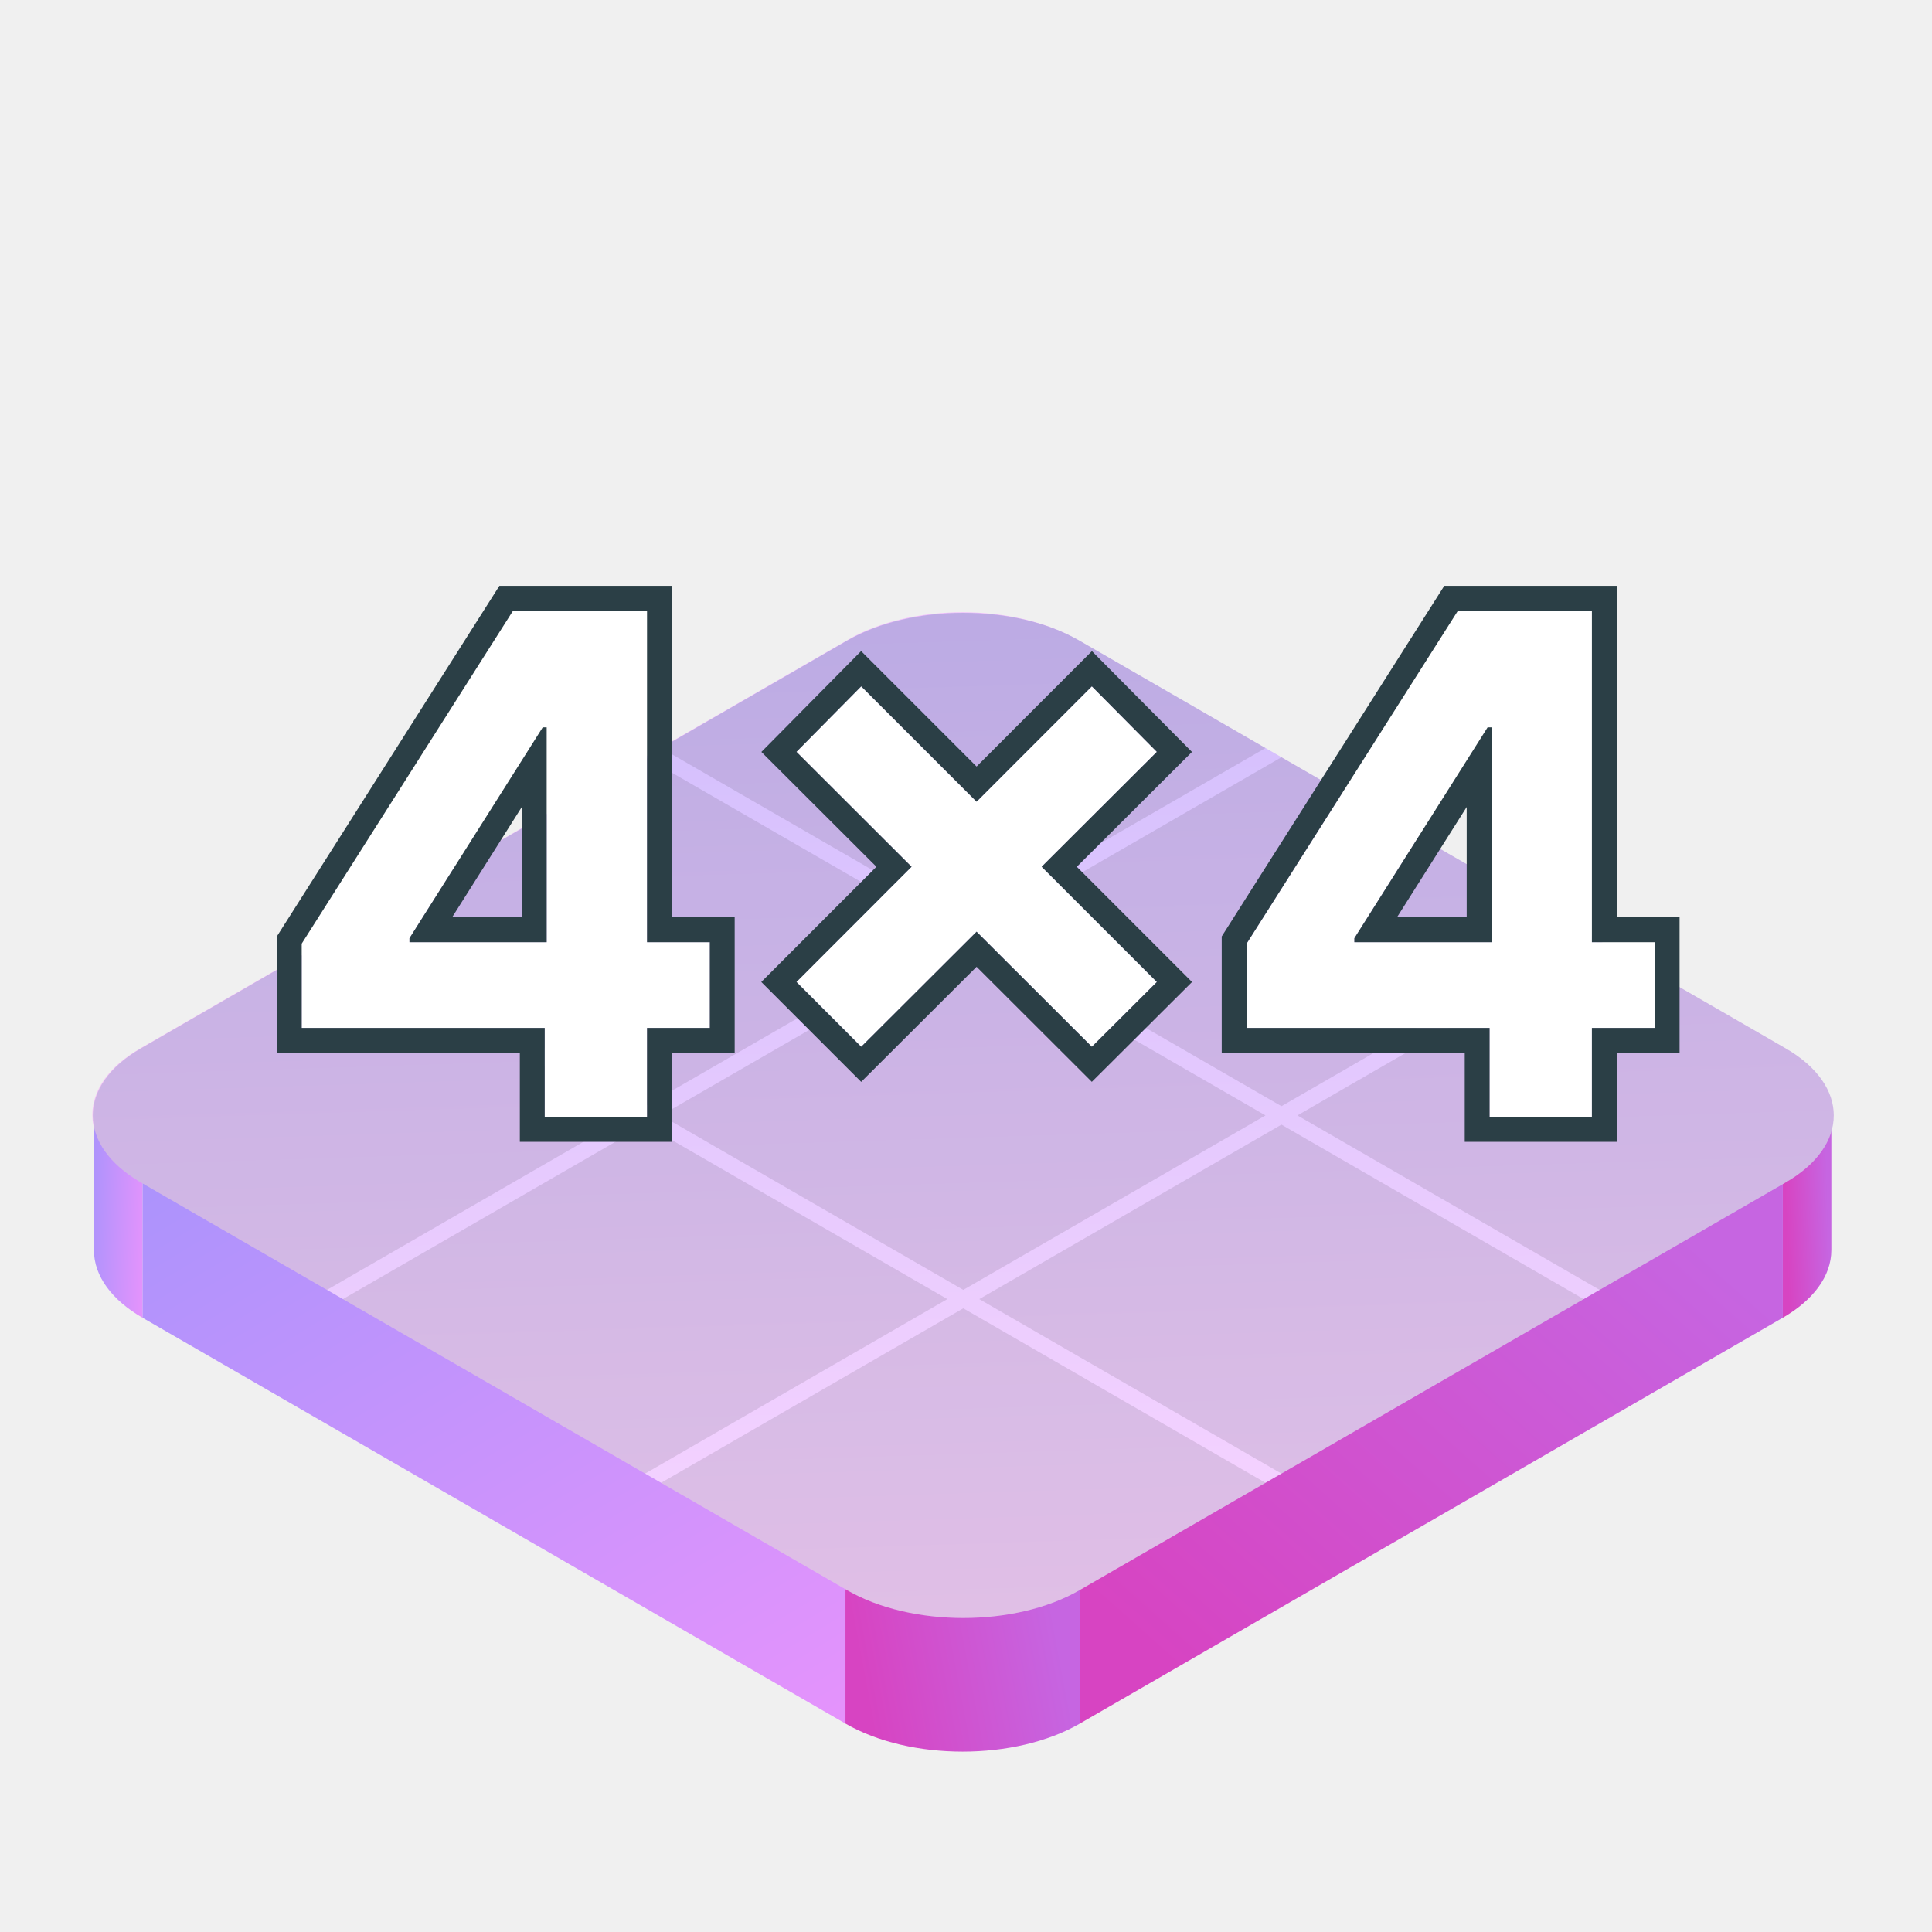
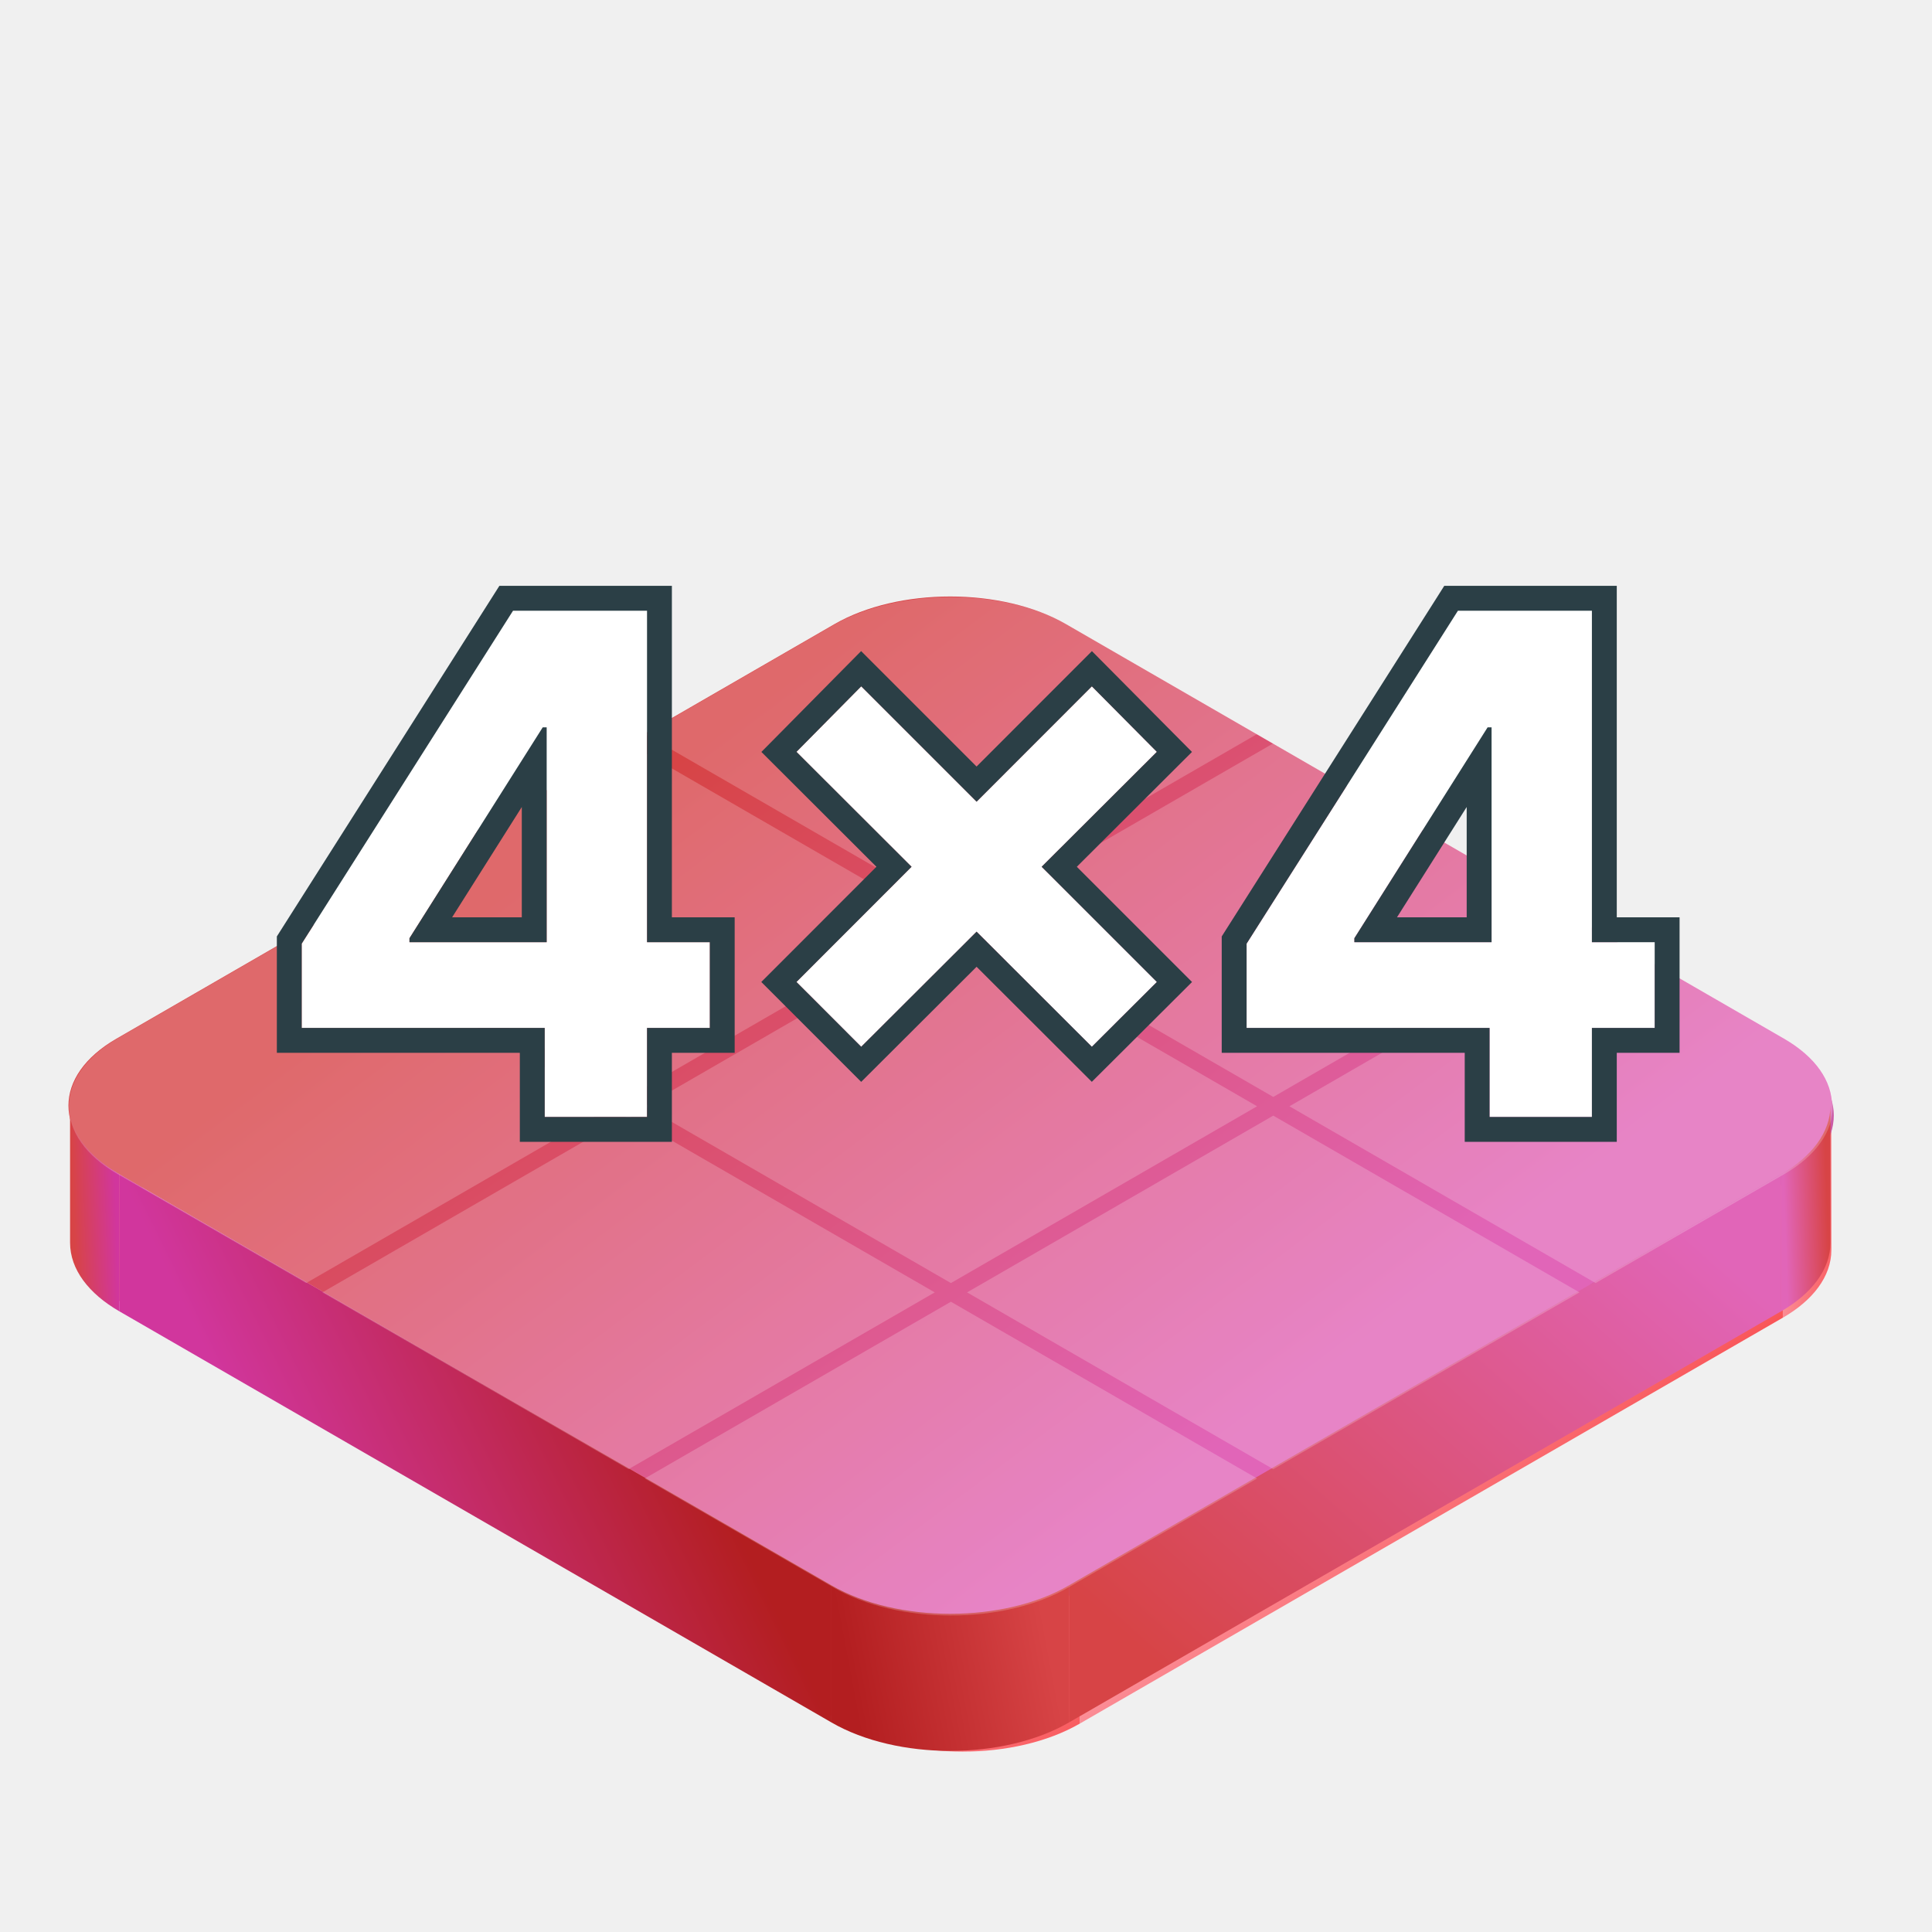
<svg xmlns="http://www.w3.org/2000/svg" width="64" height="64" viewBox="0 0 64 64" fill="none">
  <rect width="35.855" height="35.855" rx="4.378" transform="matrix(0.866025 0.5 -0.866025 0.5 31.8887 19)" fill="url(#paint0_linear_2025_1324)" />
  <rect width="26.891" height="4.482" transform="matrix(0.866025 0.5 0 1 4.71851 39.1685)" fill="url(#paint1_linear_2025_1324)" />
  <rect width="26.891" height="4.482" transform="matrix(0.866025 -0.5 0 1 35.7698 52.6143)" fill="url(#paint2_linear_2025_1324)" />
  <path d="M3.111 36.928C3.111 37.803 3.725 38.595 4.719 39.169V43.651C3.725 43.077 3.111 42.285 3.111 41.41V36.928Z" fill="url(#paint3_linear_2025_1324)" />
  <path d="M28.007 52.614C30.151 53.852 33.626 53.852 35.77 52.614V57.096C33.626 58.334 30.151 58.334 28.007 57.096V52.614Z" fill="url(#paint4_linear_2025_1324)" />
  <path d="M60.666 36.928C60.666 37.803 60.052 38.595 59.059 39.169V43.651C60.052 43.077 60.666 42.285 60.666 41.41V36.928Z" fill="url(#paint5_linear_2025_1324)" />
  <g clip-path="url(#clip0_2025_1324)">
    <rect width="35.899" height="35.899" rx="4.442" transform="matrix(0.866025 0.5 -0.866025 0.5 31.9104 19)" fill="url(#paint6_linear_2025_1324)" />
    <rect width="11.559" height="11.559" transform="matrix(0.866025 0.5 -0.866025 0.5 31.9104 19)" fill="black" fill-opacity="0.1" />
    <rect width="11.559" height="11.559" transform="matrix(0.866025 0.5 -0.866025 0.5 21.3711 25.085)" fill="black" fill-opacity="0.1" />
    <rect width="11.559" height="11.559" transform="matrix(0.866025 0.5 -0.866025 0.5 21.3711 37.2549)" fill="black" fill-opacity="0.1" />
    <rect width="11.559" height="11.559" transform="matrix(0.866025 0.5 -0.866025 0.5 42.45 25.085)" fill="black" fill-opacity="0.1" />
    <rect width="11.559" height="11.559" transform="matrix(0.866025 0.5 -0.866025 0.5 42.45 37.2549)" fill="black" fill-opacity="0.1" />
    <rect width="11.559" height="11.559" transform="matrix(0.866025 0.5 -0.866025 0.5 52.9893 31.1699)" fill="black" fill-opacity="0.1" />
    <rect width="11.559" height="11.559" transform="matrix(0.866025 0.5 -0.866025 0.5 10.8315 31.1699)" fill="black" fill-opacity="0.1" />
    <rect width="11.559" height="11.559" transform="matrix(0.866025 0.5 -0.866025 0.5 31.9104 43.3398)" fill="black" fill-opacity="0.1" />
    <rect width="11.559" height="11.559" transform="matrix(0.866025 0.5 -0.866025 0.5 31.9104 31.1699)" fill="black" fill-opacity="0.1" />
  </g>
-   <mask id="path-17-outside-1_2025_1324" maskUnits="userSpaceOnUse" x="9" y="19" width="47" height="19" fill="black">
+   <rect width="36.328" height="36.328" rx="4.436" transform="matrix(0.866025 0.5 -0.866025 0.5 31.478 18.4604)" fill="url(#paint7_linear_2025_1324)" />
+   <rect width="27.246" height="4.541" transform="matrix(0.866025 0.5 0 1 3.94922 38.8955)" fill="url(#paint8_linear_2025_1324)" />
+   <rect width="27.246" height="4.541" transform="matrix(0.866025 -0.5 0 1 35.4104 52.5186)" fill="url(#paint9_linear_2025_1324)" />
+   <path d="M2.321 36.625C2.321 37.512 2.943 38.314 3.95 38.895V43.437C2.943 42.855 2.321 42.053 2.321 41.166V36.625Z" fill="url(#paint10_linear_2025_1324)" />
+   <path d="M27.545 52.519C29.717 53.773 33.239 53.773 35.41 52.519V57.06C33.239 58.314 29.717 58.314 27.545 57.06V52.519Z" fill="url(#paint11_linear_2025_1324)" />
+   <path d="M60.636 36.625C60.636 37.512 60.013 38.314 59.007 38.895V43.437C60.013 42.855 60.636 42.053 60.636 41.166V36.625Z" fill="url(#paint12_linear_2025_1324)" />
+   <g clip-path="url(#clip1_2025_1324)">
+     <rect width="11.712" height="11.712" transform="matrix(0.866025 0.5 -0.866025 0.5 31.5 18.4604)" fill="white" fill-opacity="0.2" />
+     <rect width="11.712" height="11.712" transform="matrix(0.866025 0.5 -0.866025 0.5 20.8213 24.626)" fill="white" fill-opacity="0.2" />
+     <rect width="11.712" height="11.712" transform="matrix(0.866025 0.5 -0.866025 0.5 20.8215 36.9561)" fill="white" fill-opacity="0.2" />
+     <rect width="11.712" height="11.712" transform="matrix(0.866025 0.5 -0.866025 0.5 42.1785 24.6255)" fill="white" fill-opacity="0.2" />
+     <rect width="11.712" height="11.712" transform="matrix(0.866025 0.5 -0.866025 0.5 42.1785 36.9561)" fill="white" fill-opacity="0.2" />
+     <rect width="11.712" height="11.712" transform="matrix(0.866025 0.5 -0.866025 0.5 52.8569 30.791)" fill="white" fill-opacity="0.2" />
+     <rect width="11.712" height="11.712" transform="matrix(0.866025 0.5 -0.866025 0.5 10.1428 30.791)" fill="white" fill-opacity="0.2" />
+     <rect width="11.712" height="11.712" transform="matrix(0.866025 0.5 -0.866025 0.5 31.5 43.1216)" fill="white" fill-opacity="0.2" />
+     <rect width="11.712" height="11.712" transform="matrix(0.866025 0.5 -0.866025 0.5 31.5 30.791)" fill="white" fill-opacity="0.2" />
+   </g>
+   <mask id="path-33-outside-1_2025_1324" maskUnits="userSpaceOnUse" x="9" y="19" width="47" height="19" fill="black">
    <rect fill="white" x="9" y="19" width="47" height="19" />
    <path d="M9.994 34.052V31.26L16.995 20.23H19.403V24.095H17.978L13.564 31.08V31.211H23.514V34.052H9.994ZM18.044 37V33.2L18.109 31.964V20.23H21.434V37H18.044ZM36.169 34.675L26.384 24.906L28.529 22.736L38.322 32.529L36.169 34.675ZM28.529 34.675L26.384 32.529L36.169 22.736L38.322 24.906L28.529 34.675ZM41.295 34.052V31.26L48.296 20.23H50.703V24.095H49.279L44.865 31.08V31.211H54.814V34.052H41.295ZM49.344 37V33.2L49.41 31.964V20.23H52.734V37H49.344Z" />
  </mask>
  <path d="M9.994 34.052V31.26L16.995 20.23H19.403V24.095H17.978L13.564 31.08V31.211H23.514V34.052H9.994ZM18.044 37V33.2L18.109 31.964V20.23H21.434V37H18.044ZM36.169 34.675L26.384 24.906L28.529 22.736L38.322 32.529L36.169 34.675ZM28.529 34.675L26.384 32.529L36.169 22.736L38.322 24.906L28.529 34.675ZM41.295 34.052V31.26L48.296 20.23H50.703V24.095H49.279L44.865 31.08V31.211H54.814V34.052H41.295ZM49.344 37V33.2L49.41 31.964V20.23H52.734V37H49.344Z" fill="white" />
-   <path d="M9.994 34.052H9.171V34.876H9.994V34.052ZM9.994 31.26L9.299 30.819L9.171 31.021V31.26H9.994ZM16.995 20.23V19.406H16.543L16.3 19.789L16.995 20.23ZM19.403 20.23H20.226V19.406H19.403V20.23ZM19.403 24.095V24.918H20.226V24.095H19.403ZM17.978 24.095V23.271H17.524L17.282 23.655L17.978 24.095ZM13.564 31.08L12.868 30.64L12.741 30.841V31.08H13.564ZM13.564 31.211H12.741V32.034H13.564V31.211ZM23.514 31.211H24.337V30.387H23.514V31.211ZM23.514 34.052V34.876H24.337V34.052H23.514ZM18.044 37H17.22V37.824H18.044V37ZM18.044 33.2L17.221 33.157L17.22 33.179V33.2H18.044ZM18.109 31.964L18.931 32.008L18.933 31.986V31.964H18.109ZM18.109 20.23V19.406H17.285V20.23H18.109ZM21.434 20.23H22.257V19.406H21.434V20.23ZM21.434 37V37.824H22.257V37H21.434ZM9.994 34.052H10.818V31.26H9.994H9.171V34.052H9.994ZM9.994 31.26L10.69 31.701L17.691 20.671L16.995 20.23L16.3 19.789L9.299 30.819L9.994 31.26ZM16.995 20.23V21.053H19.403V20.23V19.406H16.995V20.23ZM19.403 20.23H18.579V24.095H19.403H20.226V20.23H19.403ZM19.403 24.095V23.271H17.978V24.095V24.918H19.403V24.095ZM17.978 24.095L17.282 23.655L12.868 30.64L13.564 31.08L14.261 31.52L18.674 24.535L17.978 24.095ZM13.564 31.08H12.741V31.211H13.564H14.388V31.08H13.564ZM13.564 31.211V32.034H23.514V31.211V30.387H13.564V31.211ZM23.514 31.211H22.69V34.052H23.514H24.337V31.211H23.514ZM23.514 34.052V33.229H9.994V34.052V34.876H23.514V34.052ZM18.044 37H18.867V33.2H18.044H17.22V37H18.044ZM18.044 33.2L18.866 33.244L18.931 32.008L18.109 31.964L17.287 31.921L17.221 33.157L18.044 33.2ZM18.109 31.964H18.933V20.23H18.109H17.285V31.964H18.109ZM18.109 20.23V21.053H21.434V20.23V19.406H18.109V20.23ZM21.434 20.23H20.61V37H21.434H22.257V20.23H21.434ZM21.434 37V36.176H18.044V37V37.824H21.434V37ZM36.169 34.675L35.587 35.257L36.168 35.837L36.75 35.258L36.169 34.675ZM26.384 24.906L25.798 24.327L25.222 24.909L25.802 25.488L26.384 24.906ZM28.529 22.736L29.111 22.153L28.526 21.568L27.943 22.157L28.529 22.736ZM38.322 32.529L38.904 33.112L39.488 32.53L38.905 31.947L38.322 32.529ZM28.529 34.675L27.947 35.257L28.528 35.838L29.11 35.258L28.529 34.675ZM26.384 32.529L25.801 31.947L25.219 32.529L25.801 33.111L26.384 32.529ZM36.169 22.736L36.753 22.155L36.171 21.569L35.586 22.154L36.169 22.736ZM38.322 24.906L38.904 25.489L39.486 24.909L38.907 24.326L38.322 24.906ZM36.169 34.675L36.751 34.092L26.965 24.323L26.384 24.906L25.802 25.488L35.587 35.257L36.169 34.675ZM26.384 24.906L26.969 25.485L29.114 23.315L28.529 22.736L27.943 22.157L25.798 24.327L26.384 24.906ZM28.529 22.736L27.947 23.318L37.74 33.111L38.322 32.529L38.905 31.947L29.111 22.153L28.529 22.736ZM38.322 32.529L37.741 31.946L35.588 34.091L36.169 34.675L36.75 35.258L38.904 33.112L38.322 32.529ZM28.529 34.675L29.111 34.092L26.966 31.947L26.384 32.529L25.801 33.111L27.947 35.257L28.529 34.675ZM26.384 32.529L26.966 33.111L36.751 23.318L36.169 22.736L35.586 22.154L25.801 31.947L26.384 32.529ZM36.169 22.736L35.584 23.316L37.738 25.486L38.322 24.906L38.907 24.326L36.753 22.155L36.169 22.736ZM38.322 24.906L37.741 24.323L27.947 34.091L28.529 34.675L29.11 35.258L38.904 25.489L38.322 24.906ZM41.295 34.052H40.471V34.876H41.295V34.052ZM41.295 31.26L40.599 30.819L40.471 31.021V31.26H41.295ZM48.296 20.23V19.406H47.843L47.601 19.789L48.296 20.23ZM50.703 20.23H51.527V19.406H50.703V20.23ZM50.703 24.095V24.918H51.527V24.095H50.703ZM49.279 24.095V23.271H48.825L48.582 23.655L49.279 24.095ZM44.865 31.08L44.169 30.64L44.041 30.841V31.08H44.865ZM44.865 31.211H44.041V32.034H44.865V31.211ZM54.814 31.211H55.638V30.387H54.814V31.211ZM54.814 34.052V34.876H55.638V34.052H54.814ZM49.344 37H48.521V37.824H49.344V37ZM49.344 33.2L48.522 33.157L48.521 33.179V33.2H49.344ZM49.41 31.964L50.232 32.008L50.233 31.986V31.964H49.41ZM49.41 20.23V19.406H48.586V20.23H49.41ZM52.734 20.23H53.558V19.406H52.734V20.23ZM52.734 37V37.824H53.558V37H52.734ZM41.295 34.052H42.118V31.26H41.295H40.471V34.052H41.295ZM41.295 31.26L41.99 31.701L48.991 20.671L48.296 20.23L47.601 19.789L40.599 30.819L41.295 31.26ZM48.296 20.23V21.053H50.703V20.23V19.406H48.296V20.23ZM50.703 20.23H49.88V24.095H50.703H51.527V20.23H50.703ZM50.703 24.095V23.271H49.279V24.095V24.918H50.703V24.095ZM49.279 24.095L48.582 23.655L44.169 30.64L44.865 31.08L45.561 31.52L49.975 24.535L49.279 24.095ZM44.865 31.08H44.041V31.211H44.865H45.688V31.08H44.865ZM44.865 31.211V32.034H54.814V31.211V30.387H44.865V31.211ZM54.814 31.211H53.99V34.052H54.814H55.638V31.211H54.814ZM54.814 34.052V33.229H41.295V34.052V34.876H54.814V34.052ZM49.344 37H50.168V33.2H49.344H48.521V37H49.344ZM49.344 33.2L50.166 33.244L50.232 32.008L49.41 31.964L48.587 31.921L48.522 33.157L49.344 33.2ZM49.41 31.964H50.233V20.23H49.41H48.586V31.964H49.41ZM49.41 20.23V21.053H52.734V20.23V19.406H49.41V20.23ZM52.734 20.23H51.911V37H52.734H53.558V20.23H52.734ZM52.734 37V36.176H49.344V37V37.824H52.734V37Z" fill="#2B3F46" mask="url(#path-17-outside-1_2025_1324)" />
+   <path d="M9.994 34.052H9.171V34.876H9.994V34.052ZM9.994 31.26L9.299 30.819L9.171 31.021V31.26H9.994ZM16.995 20.23V19.406H16.543L16.3 19.789L16.995 20.23ZM19.403 20.23H20.226V19.406H19.403V20.23ZM19.403 24.095V24.918H20.226V24.095H19.403ZM17.978 24.095V23.271H17.524L17.282 23.655L17.978 24.095ZM13.564 31.08L12.868 30.64L12.741 30.841V31.08H13.564ZM13.564 31.211H12.741V32.034H13.564V31.211ZM23.514 31.211H24.337V30.387H23.514V31.211ZM23.514 34.052V34.876H24.337V34.052H23.514ZM18.044 37H17.22V37.824H18.044V37ZM18.044 33.2L17.221 33.157L17.22 33.179V33.2H18.044ZM18.109 31.964L18.931 32.008L18.933 31.986V31.964H18.109ZM18.109 20.23V19.406H17.285V20.23H18.109ZM21.434 20.23H22.257V19.406H21.434V20.23ZM21.434 37V37.824H22.257V37H21.434ZM9.994 34.052H10.818V31.26H9.994H9.171V34.052H9.994ZM9.994 31.26L10.69 31.701L17.691 20.671L16.995 20.23L16.3 19.789L9.299 30.819L9.994 31.26ZM16.995 20.23V21.053H19.403V20.23V19.406H16.995V20.23ZM19.403 20.23H18.579V24.095H19.403H20.226V20.23H19.403ZM19.403 24.095V23.271H17.978V24.095V24.918H19.403V24.095ZM17.978 24.095L17.282 23.655L12.868 30.64L13.564 31.08L14.261 31.52L18.674 24.535L17.978 24.095ZM13.564 31.08H12.741V31.211H13.564H14.388V31.08H13.564ZM13.564 31.211V32.034H23.514V31.211V30.387H13.564V31.211ZM23.514 31.211H22.69V34.052H23.514H24.337V31.211H23.514ZM23.514 34.052V33.229H9.994V34.052V34.876H23.514V34.052ZM18.044 37H18.867V33.2H18.044H17.22V37H18.044ZM18.044 33.2L18.866 33.244L18.931 32.008L18.109 31.964L17.287 31.921L17.221 33.157L18.044 33.2ZM18.109 31.964H18.933V20.23H18.109H17.285V31.964H18.109ZM18.109 20.23V21.053H21.434V20.23V19.406H18.109V20.23ZM21.434 20.23H20.61V37H21.434H22.257V20.23H21.434ZM21.434 37V36.176H18.044V37V37.824H21.434V37ZM36.169 34.675L35.587 35.257L36.168 35.837L36.75 35.258L36.169 34.675ZM26.384 24.906L25.798 24.327L25.222 24.909L25.802 25.488L26.384 24.906ZM28.529 22.736L29.111 22.153L28.526 21.568L27.943 22.157L28.529 22.736ZM38.322 32.529L38.904 33.112L39.488 32.53L38.905 31.947L38.322 32.529ZM28.529 34.675L27.947 35.257L28.528 35.838L29.11 35.258L28.529 34.675ZM26.384 32.529L25.801 31.947L25.219 32.529L25.801 33.111L26.384 32.529ZM36.169 22.736L36.753 22.155L36.171 21.569L35.586 22.154L36.169 22.736ZM38.322 24.906L38.904 25.489L39.486 24.909L38.907 24.326L38.322 24.906ZM36.169 34.675L36.751 34.092L26.965 24.323L26.384 24.906L25.802 25.488L35.587 35.257L36.169 34.675ZM26.384 24.906L26.969 25.485L29.114 23.315L28.529 22.736L27.943 22.157L25.798 24.327L26.384 24.906ZM28.529 22.736L27.947 23.318L37.74 33.111L38.322 32.529L38.905 31.947L29.111 22.153L28.529 22.736ZM38.322 32.529L37.741 31.946L35.588 34.091L36.169 34.675L36.75 35.258L38.904 33.112L38.322 32.529ZM28.529 34.675L29.111 34.092L26.966 31.947L26.384 32.529L25.801 33.111L27.947 35.257L28.529 34.675ZM26.384 32.529L26.966 33.111L36.751 23.318L36.169 22.736L35.586 22.154L25.801 31.947L26.384 32.529ZM36.169 22.736L35.584 23.316L37.738 25.486L38.322 24.906L38.907 24.326L36.753 22.155L36.169 22.736ZM38.322 24.906L37.741 24.323L27.947 34.091L28.529 34.675L29.11 35.258L38.904 25.489L38.322 24.906ZM41.295 34.052H40.471V34.876H41.295V34.052ZM41.295 31.26L40.599 30.819L40.471 31.021V31.26H41.295ZM48.296 20.23V19.406H47.843L47.601 19.789L48.296 20.23ZM50.703 20.23H51.527V19.406H50.703V20.23ZM50.703 24.095V24.918H51.527V24.095H50.703ZM49.279 24.095V23.271H48.825L48.582 23.655L49.279 24.095ZM44.865 31.08L44.169 30.64L44.041 30.841V31.08H44.865ZM44.865 31.211H44.041V32.034H44.865V31.211ZM54.814 31.211H55.638V30.387H54.814V31.211ZM54.814 34.052V34.876H55.638V34.052H54.814ZM49.344 37H48.521V37.824H49.344V37ZM49.344 33.2L48.522 33.157L48.521 33.179V33.2H49.344ZM49.41 31.964L50.232 32.008L50.233 31.986V31.964H49.41ZM49.41 20.23V19.406H48.586V20.23H49.41ZM52.734 20.23H53.558V19.406H52.734V20.23ZM52.734 37V37.824H53.558V37H52.734ZM41.295 34.052H42.118V31.26H41.295H40.471V34.052H41.295ZM41.295 31.26L41.99 31.701L48.991 20.671L48.296 20.23L47.601 19.789L40.599 30.819L41.295 31.26ZM48.296 20.23V21.053H50.703V20.23V19.406H48.296V20.23ZM50.703 20.23H49.88V24.095H50.703H51.527V20.23H50.703ZM50.703 24.095V23.271H49.279V24.095V24.918H50.703V24.095ZM49.279 24.095L48.582 23.655L44.169 30.64L44.865 31.08L45.561 31.52L49.975 24.535L49.279 24.095ZM44.865 31.08H44.041V31.211H44.865H45.688V31.08H44.865ZM44.865 31.211V32.034H54.814V31.211V30.387H44.865V31.211ZM54.814 31.211H53.99V34.052H54.814H55.638V31.211H54.814ZM54.814 34.052V33.229H41.295V34.052V34.876H54.814V34.052ZM49.344 37H50.168V33.2H49.344H48.521V37H49.344ZM49.344 33.2L50.166 33.244L50.232 32.008L49.41 31.964L48.587 31.921L48.522 33.157L49.344 33.2ZM49.41 31.964H50.233V20.23H49.41H48.586V31.964H49.41ZM49.41 20.23V21.053H52.734V20.23V19.406H49.41V20.23ZM52.734 20.23H51.911V37H52.734H53.558V20.23H52.734ZM52.734 37V36.176H49.344V37V37.824H52.734V37Z" fill="#2B3F46" mask="url(#path-33-outside-1_2025_1324)" />
  <defs>
    <linearGradient id="paint0_linear_2025_1324" x1="35.841" y1="35.864" x2="-1.882" y2="2.084" gradientUnits="userSpaceOnUse">
      <stop stop-color="#FFD5EF" />
      <stop offset="1" stop-color="#EFBDFD" />
    </linearGradient>
-     <linearGradient id="paint1_linear_2025_1324" x1="0" y1="0" x2="15.963" y2="15.637" gradientUnits="userSpaceOnUse">
-       <stop stop-color="#AC93FC" />
-       <stop offset="1" stop-color="#E593FC" />
+     <linearGradient id="paint1_linear_2025_1324" x1="26.881" y1="4.483" x2="25.174" y2="-4.688" gradientUnits="userSpaceOnUse">
+       <stop stop-color="#F95457" />
+       <stop offset="1" stop-color="#FDBDCB" />
    </linearGradient>
-     <linearGradient id="paint2_linear_2025_1324" x1="-8.23702e-06" y1="-0.004" x2="14.416" y2="-11.351" gradientUnits="userSpaceOnUse">
-       <stop stop-color="#D744C2" />
-       <stop offset="1" stop-color="#C665E1" />
+     <linearGradient id="paint2_linear_2025_1324" x1="26.881" y1="4.483" x2="25.174" y2="-4.688" gradientUnits="userSpaceOnUse">
+       <stop stop-color="#F95457" />
+       <stop offset="1" stop-color="#FDBDCB" />
    </linearGradient>
-     <linearGradient id="paint3_linear_2025_1324" x1="3.111" y1="36.928" x2="4.978" y2="37.001" gradientUnits="userSpaceOnUse">
-       <stop stop-color="#AC93FC" />
-       <stop offset="1" stop-color="#E593FC" />
+     <linearGradient id="paint3_linear_2025_1324" x1="4.718" y1="43.652" x2="1.804" y2="43.028" gradientUnits="userSpaceOnUse">
+       <stop stop-color="#F95457" />
+       <stop offset="1" stop-color="#FDBDCB" />
    </linearGradient>
-     <linearGradient id="paint4_linear_2025_1324" x1="28.007" y1="52.609" x2="34.516" y2="51.384" gradientUnits="userSpaceOnUse">
-       <stop stop-color="#D744C2" />
-       <stop offset="1" stop-color="#C665E1" />
+     <linearGradient id="paint4_linear_2025_1324" x1="35.767" y1="58.026" x2="30.215" y2="50.893" gradientUnits="userSpaceOnUse">
+       <stop stop-color="#F95457" />
+       <stop offset="1" stop-color="#FDBDCB" />
    </linearGradient>
-     <linearGradient id="paint5_linear_2025_1324" x1="59.059" y1="36.922" x2="60.453" y2="36.878" gradientUnits="userSpaceOnUse">
-       <stop stop-color="#D744C2" />
-       <stop offset="1" stop-color="#C665E1" />
+     <linearGradient id="paint5_linear_2025_1324" x1="60.666" y1="43.652" x2="57.752" y2="43.028" gradientUnits="userSpaceOnUse">
+       <stop stop-color="#F95457" />
+       <stop offset="1" stop-color="#FDBDCB" />
    </linearGradient>
-     <linearGradient id="paint6_linear_2025_1324" x1="35.885" y1="35.908" x2="-1.884" y2="2.087" gradientUnits="userSpaceOnUse">
-       <stop stop-color="#FAD5FF" />
-       <stop offset="1" stop-color="#CFBDFD" />
+     <linearGradient id="paint6_linear_2025_1324" x1="-1.09962e-05" y1="-0.033" x2="30.641" y2="-4.053" gradientUnits="userSpaceOnUse">
+       <stop stop-color="#D74446" />
+       <stop offset="1" stop-color="#E165B8" />
+     </linearGradient>
+     <linearGradient id="paint7_linear_2025_1324" x1="-1.11276e-05" y1="-0.033" x2="31.007" y2="-4.101" gradientUnits="userSpaceOnUse">
+       <stop stop-color="#D74446" />
+       <stop offset="1" stop-color="#E165B8" />
+     </linearGradient>
+     <linearGradient id="paint8_linear_2025_1324" x1="-8.34573e-06" y1="-0.004" x2="14.606" y2="-11.501" gradientUnits="userSpaceOnUse">
+       <stop stop-color="#D1369D" />
+       <stop offset="1" stop-color="#B31E20" />
+     </linearGradient>
+     <linearGradient id="paint9_linear_2025_1324" x1="-8.34573e-06" y1="-0.004" x2="14.606" y2="-11.501" gradientUnits="userSpaceOnUse">
+       <stop stop-color="#D74446" />
+       <stop offset="1" stop-color="#E165B8" />
+     </linearGradient>
+     <linearGradient id="paint10_linear_2025_1324" x1="2.321" y1="36.619" x2="3.733" y2="36.574" gradientUnits="userSpaceOnUse">
+       <stop stop-color="#D74446" />
+       <stop offset="1" stop-color="#D1369D" />
+     </linearGradient>
+     <linearGradient id="paint11_linear_2025_1324" x1="27.545" y1="52.514" x2="34.14" y2="51.272" gradientUnits="userSpaceOnUse">
+       <stop stop-color="#B31E20" />
+       <stop offset="1" stop-color="#D74446" />
+     </linearGradient>
+     <linearGradient id="paint12_linear_2025_1324" x1="59.007" y1="36.619" x2="60.419" y2="36.574" gradientUnits="userSpaceOnUse">
+       <stop stop-color="#E165B8" />
+       <stop offset="1" stop-color="#D74446" />
    </linearGradient>
    <clipPath id="clip0_2025_1324">
      <rect width="35.899" height="35.899" rx="4.442" transform="matrix(0.866025 0.5 -0.866025 0.5 31.9104 19)" fill="white" />
    </clipPath>
+     <clipPath id="clip1_2025_1324">
+       <rect width="36.373" height="36.373" rx="4.5" transform="matrix(0.866025 0.5 -0.866025 0.5 31.5 18.4604)" fill="white" />
+     </clipPath>
  </defs>
</svg>
